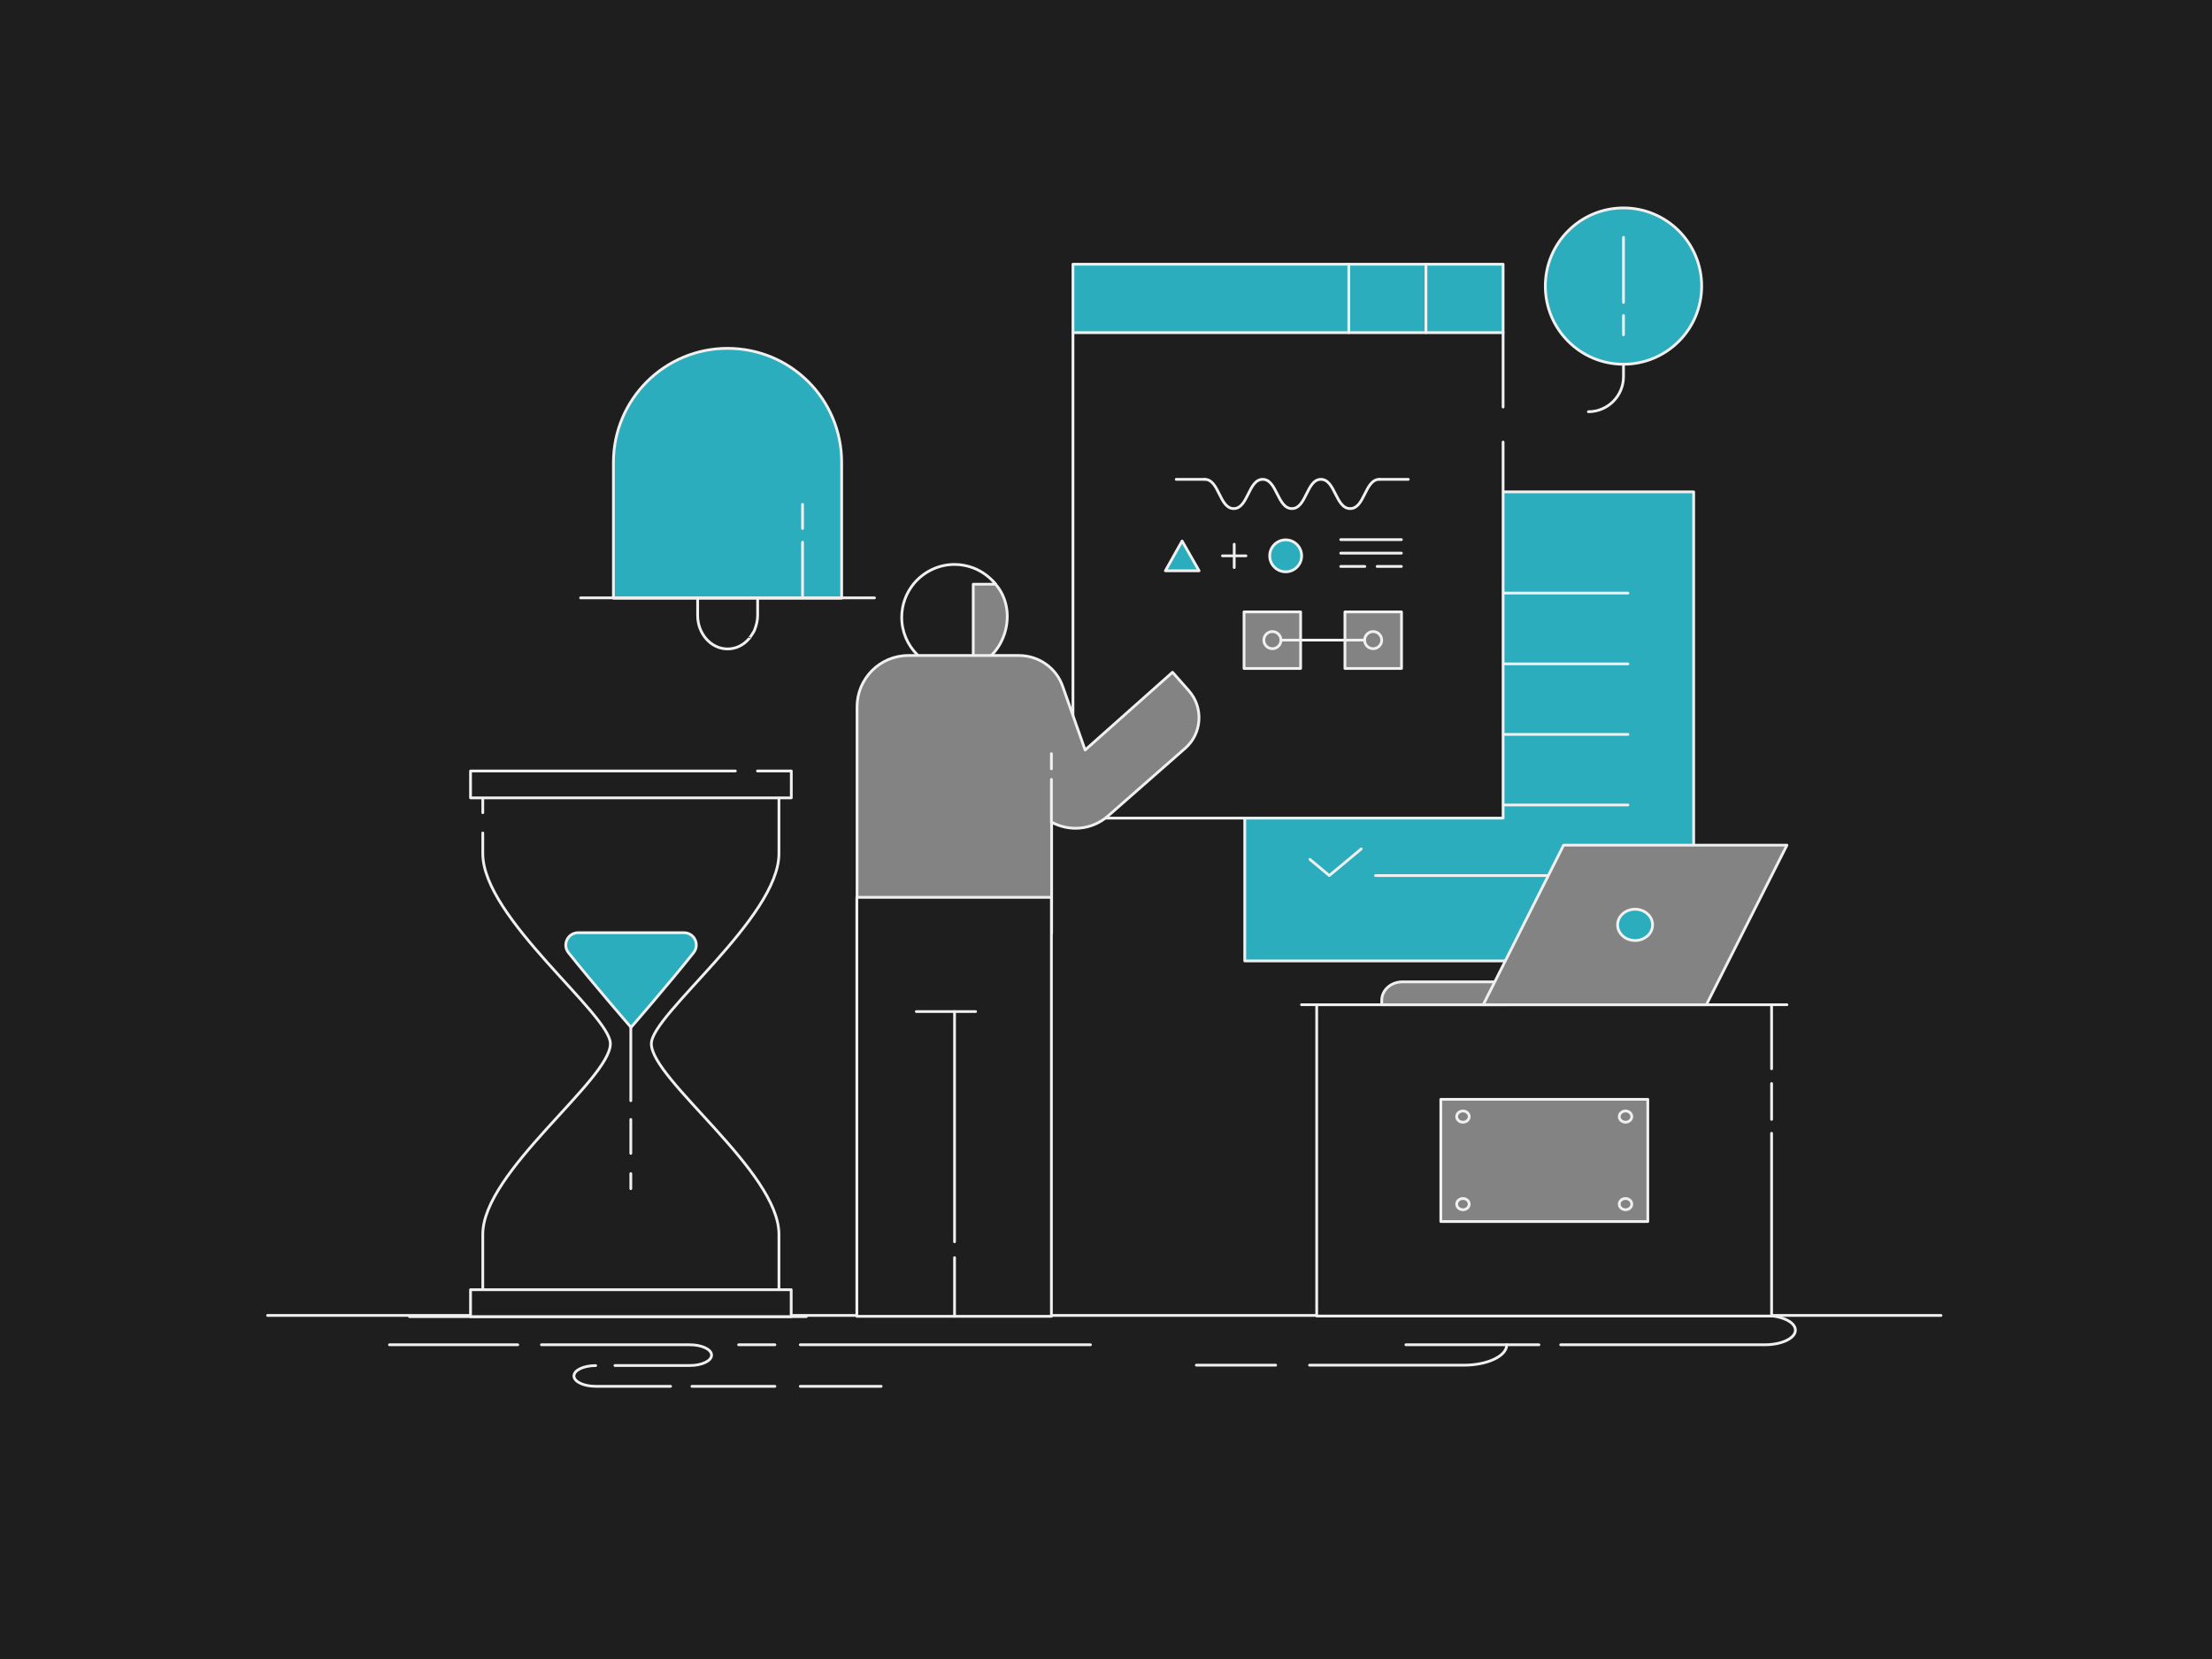
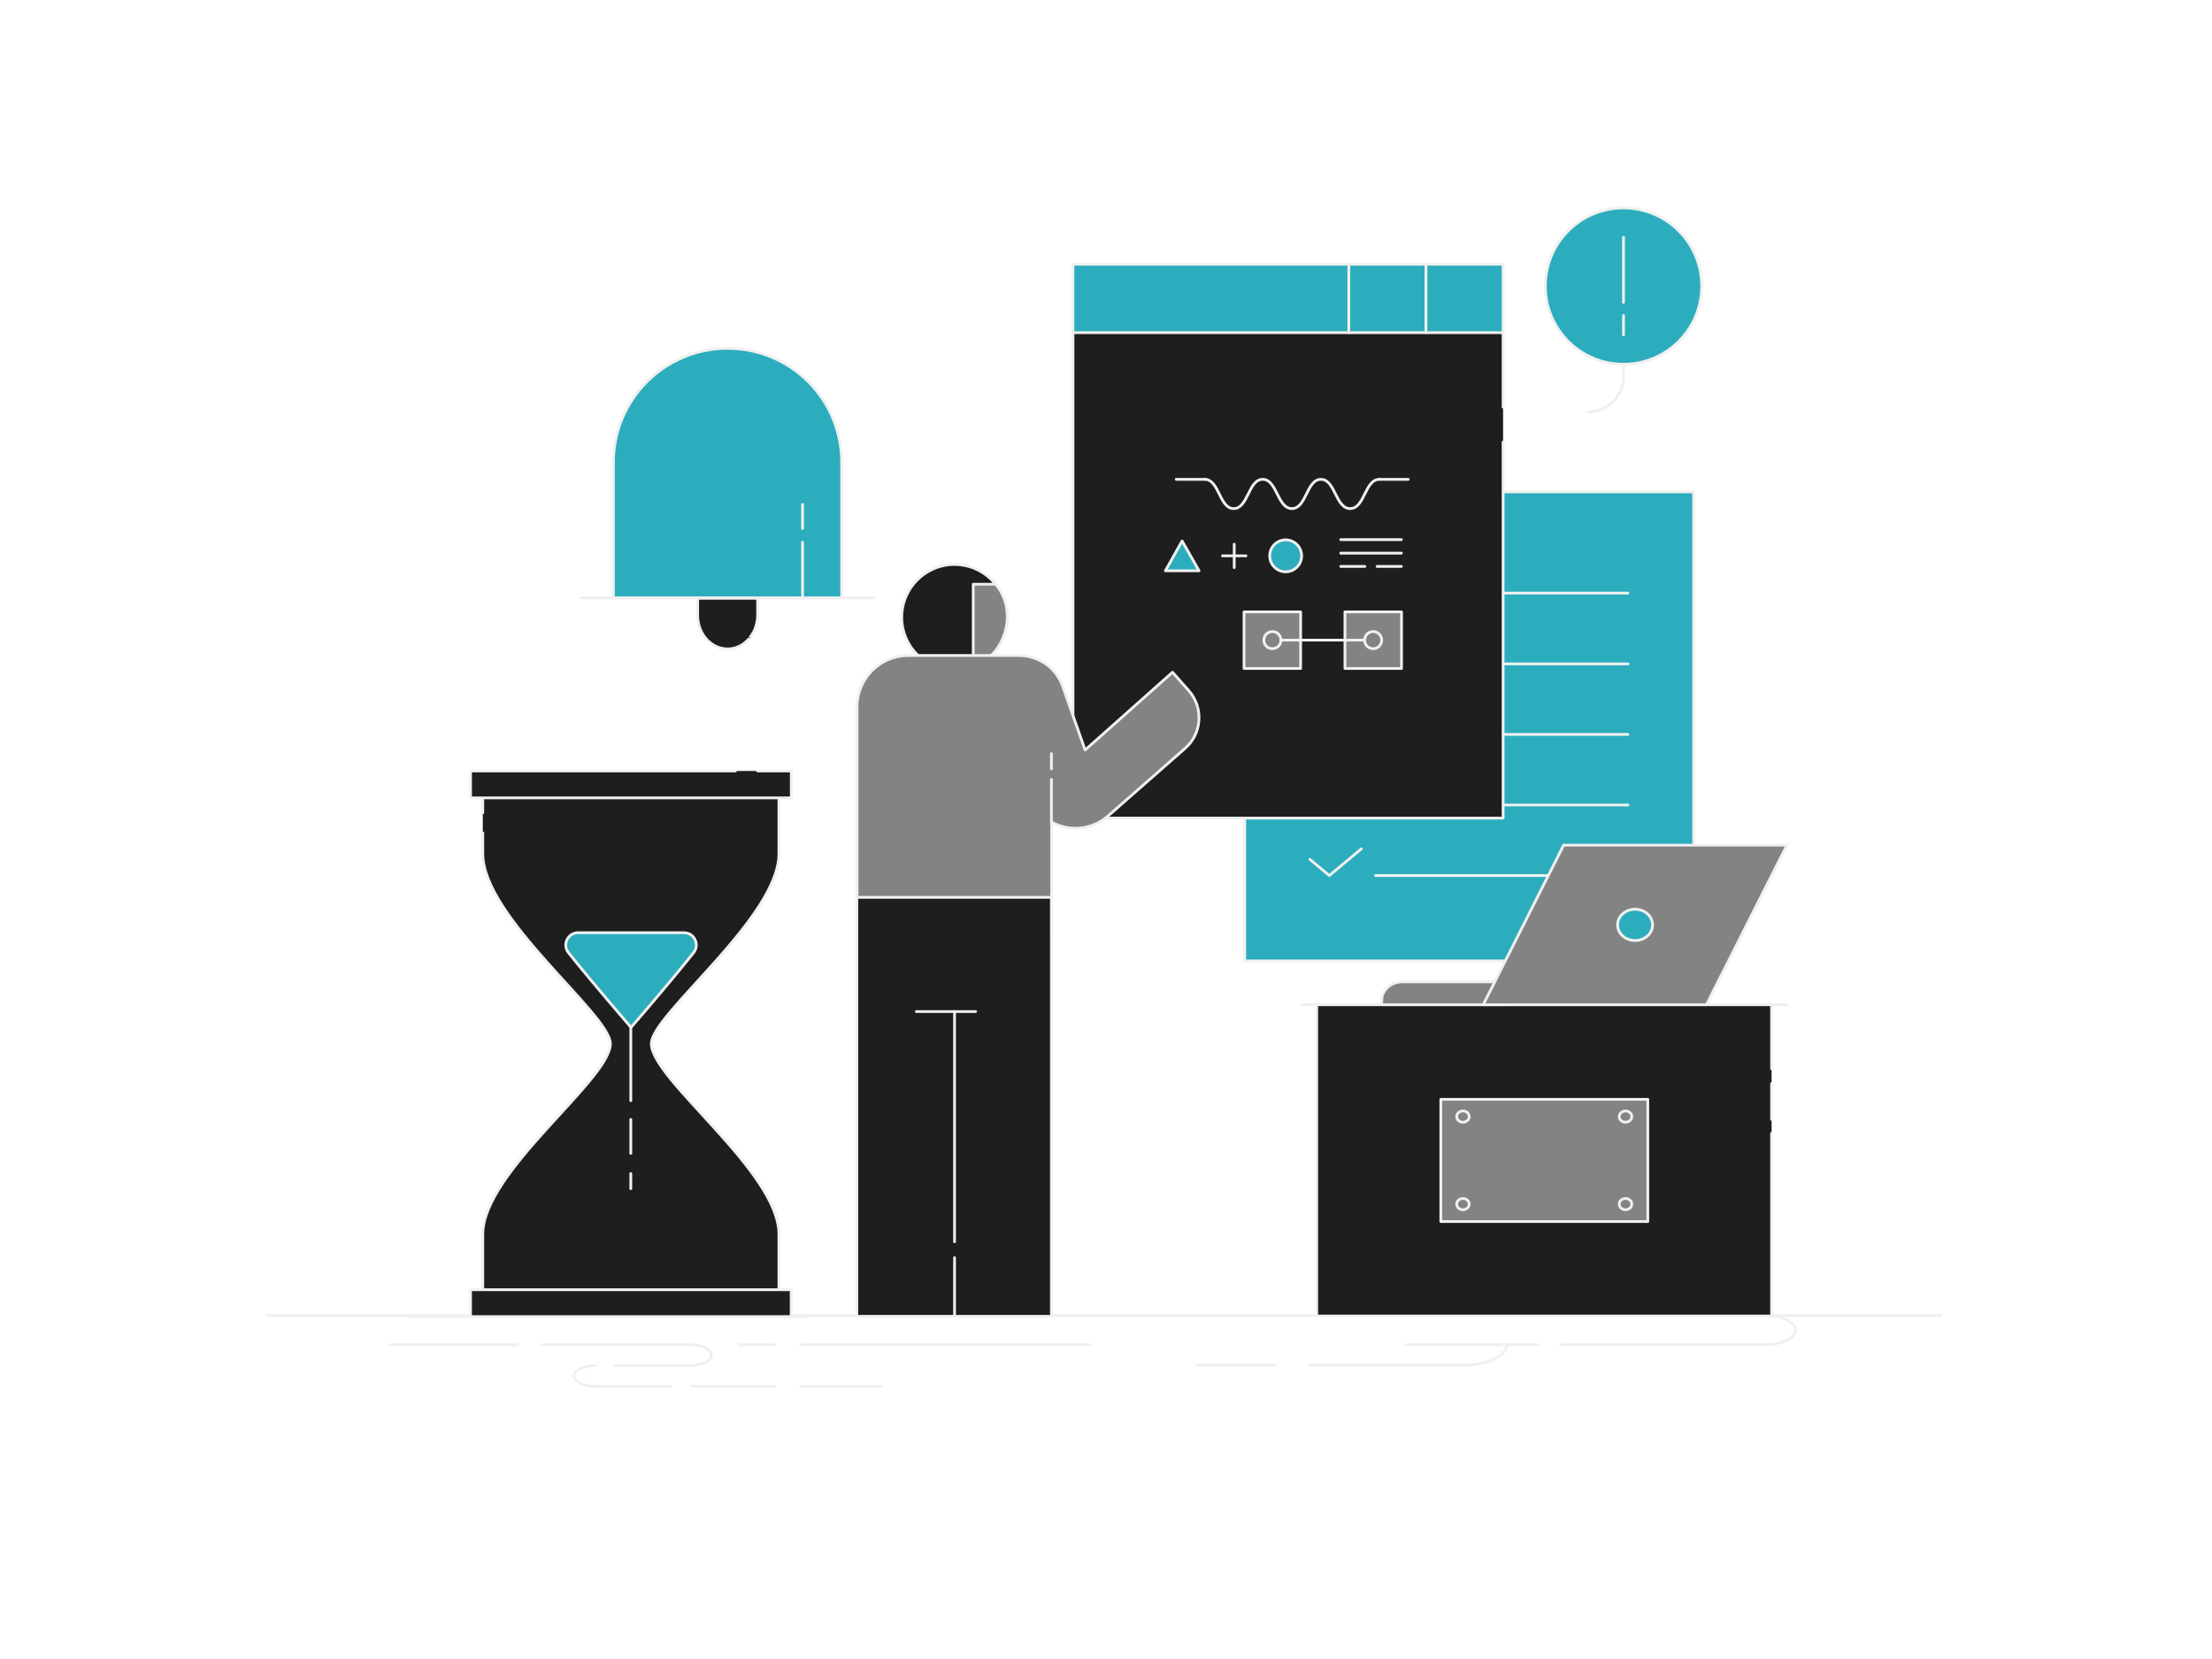
<svg xmlns="http://www.w3.org/2000/svg" height="1200" width="1600" version="1.1">
-   <rect fill="#1e1e1e" width="1600" height="1200" />
  <g>
    <path d="M193.54 951.5H478.09" stroke="#f0f0f0" stroke-width="2" stroke-linecap="round" stroke-linejoin="round" opacity="1" fill="none" />
    <path d="M494.53 951.5H683.76" stroke="#f0f0f0" stroke-width="2" stroke-linecap="round" stroke-linejoin="round" opacity="1" fill="none" />
    <path d="M1128.9 972.71H1276.47C1288.77 972.71 1298.66 968 1298.66 962.13 1298.66 956.26 1288.77 951.55 1276.47 951.55" stroke="#f0f0f0" stroke-width="2" stroke-linecap="round" stroke-linejoin="round" opacity="1" fill="none" />
    <path d="M947.23 987.47H1058.89C1075.94 987.47 1089.86 980.88 1089.86 972.71" stroke="#f0f0f0" stroke-width="2" stroke-linecap="round" stroke-linejoin="round" opacity="1" fill="none" />
    <path d="M865.33 987.47H922.72" stroke="#f0f0f0" stroke-width="2" stroke-linecap="round" stroke-linejoin="round" opacity="1" fill="none" />
    <path d="M1113.16 972.71H1016.93" stroke="#f0f0f0" stroke-width="2" stroke-linecap="round" stroke-linejoin="round" opacity="1" fill="none" />
    <path d="M788.77 972.71H578.86" stroke="#f0f0f0" stroke-width="2" stroke-linecap="round" stroke-linejoin="round" opacity="1" fill="none" />
    <path d="M560.5 972.71H534.27" stroke="#f0f0f0" stroke-width="2" stroke-linecap="round" stroke-linejoin="round" opacity="1" fill="none" />
    <path d="M374.5 972.71H281.7" stroke="#f0f0f0" stroke-width="2" stroke-linecap="round" stroke-linejoin="round" opacity="1" fill="none" />
    <path d="M391.64 972.71H498.97C507.74 972.71 514.7 976.07 514.7 980.21 514.7 984.39 507.64 987.71 498.97 987.71H444.8" stroke="#f0f0f0" stroke-width="2" stroke-linecap="round" stroke-linejoin="round" opacity="1" fill="none" />
    <path d="M485.05 1002.76H430.88C422.11 1002.76 415.15 999.39 415.15 995.26 415.15 991.08 422.21 987.76 430.88 987.76" stroke="#f0f0f0" stroke-width="2" stroke-linecap="round" stroke-linejoin="round" opacity="1" fill="none" />
    <path d="M500.48 1002.76H560.5" stroke="#f0f0f0" stroke-width="2" stroke-linecap="round" stroke-linejoin="round" opacity="1" fill="none" />
    <path d="M578.86 1002.76H637.36" stroke="#f0f0f0" stroke-width="2" stroke-linecap="round" stroke-linejoin="round" opacity="1" fill="none" />
    <path d="M700.5 951.5H1403.97" stroke="#f0f0f0" stroke-width="2" stroke-linecap="round" stroke-linejoin="round" opacity="1" fill="none" />
  </g>
  <g>
    <path d="M545.84 455.6C547.01 452.48 548.02 448.98 548.02 445.24V428.18H504.63V445.16C504.63 458.56 514.37 469.39 526.29 469.39 532.37 469.39 537.82 466.58 541.64 462.14 541.71 462.22 545.22 457.39 545.84 455.6Z" fill="#1e1e1e" stroke="#f0f0f0" stroke-width="2" stroke-linecap="round" stroke-linejoin="round" opacity="1" />
    <path d="M526.21 251.97C480.64 251.97 443.71 288.97 443.71 334.46V432.7H608.79V334.46C608.79 288.74 571.94 251.97 526.21 251.97Z" fill="#2cadbd" stroke="#f0f0f0" stroke-width="2" stroke-linecap="round" stroke-linejoin="round" opacity="1" />
    <path d="M419.96 432.46H632.54" stroke="#f0f0f0" stroke-width="2" stroke-linecap="round" stroke-linejoin="round" opacity="1" fill="none" />
    <path d="M580.51 432.46V392.19" stroke="#f0f0f0" stroke-width="2" stroke-linecap="round" stroke-linejoin="round" opacity="1" fill="none" />
    <path d="M580.51 382.29V364.84" stroke="#f0f0f0" stroke-width="2" stroke-linecap="round" stroke-linejoin="round" opacity="1" fill="none" />
  </g>
  <g>
    <path d="M1174.32 263.47C1143.09 263.47 1117.78 238.16 1117.78 206.93 1117.78 175.71 1143.09 150.4 1174.32 150.4 1205.55 150.4 1230.86 175.71 1230.86 206.93 1230.86 238.16 1205.55 263.47 1174.32 263.47Z" fill="#2cadbd" stroke="#f0f0f0" stroke-width="2" stroke-linecap="round" stroke-linejoin="round" opacity="1" />
    <path d="M1174.32 263.47V272.39C1174.32 286.41 1162.94 297.8 1148.92 297.8" stroke="#f0f0f0" stroke-width="2" stroke-linecap="round" stroke-linejoin="round" opacity="1" fill="none" />
    <path d="M1174.32 242.17V228.24" stroke="#f0f0f0" stroke-width="2" stroke-linecap="round" stroke-linejoin="round" opacity="1" fill="none" />
    <path d="M1174.32 218.77V171.7" stroke="#f0f0f0" stroke-width="2" stroke-linecap="round" stroke-linejoin="round" opacity="1" fill="none" />
  </g>
  <g>
    <path d="M900.36 405.45V355.79H1225.08V695.07H900.36V452.38" fill="#2cadbd" opacity="1" stroke-width="2" stroke="none" />
    <path d="M900.36 405.45V355.79H1225.08V695.07H900.36V452.38" stroke="#f0f0f0" stroke-width="2" stroke-linecap="round" stroke-linejoin="round" opacity="1" fill="none" />
    <path d="M900.36 418.19V440.12" stroke="#f0f0f0" stroke-width="2" stroke-linecap="round" stroke-linejoin="round" opacity="1" fill="none" />
    <path d="M947.51 417.39L961.51 429 984.65 409.81" stroke="#f0f0f0" stroke-width="2" stroke-linecap="round" stroke-linejoin="round" opacity="1" fill="none" />
    <path d="M994.96 429H1177.54" stroke="#f0f0f0" stroke-width="2" stroke-linecap="round" stroke-linejoin="round" opacity="1" fill="none" />
    <path d="M947.51 468.58L961.51 480.2 984.65 460.84" stroke="#f0f0f0" stroke-width="2" stroke-linecap="round" stroke-linejoin="round" opacity="1" fill="none" />
    <path d="M994.96 480.2H1177.54" stroke="#f0f0f0" stroke-width="2" stroke-linecap="round" stroke-linejoin="round" opacity="1" fill="none" />
    <path d="M947.51 519.62L961.51 531.23 984.65 511.88" stroke="#f0f0f0" stroke-width="2" stroke-linecap="round" stroke-linejoin="round" opacity="1" fill="none" />
    <path d="M1078.86 531.23H1177.54" stroke="#f0f0f0" stroke-width="2" stroke-linecap="round" stroke-linejoin="round" opacity="1" fill="none" />
    <path d="M994.96 531.23H1061.36" stroke="#f0f0f0" stroke-width="2" stroke-linecap="round" stroke-linejoin="round" opacity="1" fill="none" />
    <path d="M947.51 570.66L961.51 582.27 984.65 562.84" stroke="#f0f0f0" stroke-width="2" stroke-linecap="round" stroke-linejoin="round" opacity="1" fill="none" />
    <path d="M994.96 582.27H1177.54" stroke="#f0f0f0" stroke-width="2" stroke-linecap="round" stroke-linejoin="round" opacity="1" fill="none" />
    <path d="M947.51 621.62L961.51 633.31 984.65 614.04" stroke="#f0f0f0" stroke-width="2" stroke-linecap="round" stroke-linejoin="round" opacity="1" fill="none" />
    <path d="M1144.48 633.31H1177.54" stroke="#f0f0f0" stroke-width="2" stroke-linecap="round" stroke-linejoin="round" opacity="1" fill="none" />
    <path d="M994.96 633.31H1127.76" stroke="#f0f0f0" stroke-width="2" stroke-linecap="round" stroke-linejoin="round" opacity="1" fill="none" />
  </g>
  <g>
    <path d="M1087.23 319.75V591.77H776.1V240.6L784.29 224.49H1076.16L1087.23 240.6V294.42" fill="#1e1e1e" opacity="1" stroke-width="2" stroke="none" />
    <path d="M1087.23 319.75V591.77H776.1V240.6L784.29 224.49H1076.16L1087.23 240.6V294.42" stroke="#f0f0f0" stroke-width="2" stroke-linecap="round" stroke-linejoin="round" opacity="1" fill="none" />
    <path d="M1059.33 191.11H1031.43 776.1V240.6H1031.43 1059.33 1087.23V191.11H1059.33Z" fill="#2cadbd" stroke="#f0f0f0" stroke-width="2" stroke-linecap="round" stroke-linejoin="round" opacity="1" />
    <path d="M975.62 240.6V191.11" stroke="#f0f0f0" stroke-width="2" stroke-linecap="round" stroke-linejoin="round" opacity="1" fill="none" />
    <path d="M1031.43 191.11V240.6" stroke="#f0f0f0" stroke-width="2" stroke-linecap="round" stroke-linejoin="round" opacity="1" fill="none" />
  </g>
  <g>
    <path d="M349.21 587.87V573.09H563.43V617.43C563.43 663.82 471.14 733.77 471.14 754.95 471.14 780.9 563.43 847.24 563.43 892.81V937.14H349.21V892.81C349.21 847.4 441.5 780.98 441.5 754.95 441.5 733.77 349.21 663.82 349.21 617.43V602.49" fill="#1e1e1e" opacity="1" stroke-width="2" stroke="none" />
    <path d="M349.21 587.87V573.09H563.43V617.43C563.43 663.82 471.14 733.77 471.14 754.95 471.14 780.9 563.43 847.24 563.43 892.81V937.14H349.21V892.81C349.21 847.4 441.5 780.98 441.5 754.95 441.5 733.77 349.21 663.82 349.21 617.43V602.49" stroke="#f0f0f0" stroke-width="2" stroke-linecap="round" stroke-linejoin="round" opacity="1" fill="none" />
    <path d="M296.18 952.33H583.21" stroke="#f0f0f0" stroke-width="2" stroke-linecap="round" stroke-linejoin="round" opacity="1" fill="none" />
    <path d="M547.91 557.66H572.37V577.12H340.35V557.66H531.9" fill="#1e1e1e" opacity="1" stroke-width="2" stroke="none" />
    <path d="M547.91 557.66H572.37V577.12H340.35V557.66H531.9" stroke="#f0f0f0" stroke-width="2" stroke-linecap="round" stroke-linejoin="round" opacity="1" fill="none" />
    <path d="M572.29 932.87H340.35V952.33H572.29V932.87Z" fill="#1e1e1e" stroke="#f0f0f0" stroke-width="2" stroke-linecap="round" stroke-linejoin="round" opacity="1" />
    <path d="M418.18 674.66C410.71 674.66 406.52 683.36 411.2 689.11 428.61 711.03 456.44 743.13 456.44 743.13 456.44 743.13 484.28 711.11 501.68 689.11 506.36 683.19 502.18 674.66 494.7 674.66H418.18Z" fill="#2cadbd" stroke="#f0f0f0" stroke-width="2" stroke-linecap="round" stroke-linejoin="round" opacity="1" />
    <path d="M456.28 743.13V796.17" stroke="#f0f0f0" stroke-width="2" stroke-linecap="round" stroke-linejoin="round" opacity="1" fill="none" />
    <path d="M456.28 809.72V834.27" stroke="#f0f0f0" stroke-width="2" stroke-linecap="round" stroke-linejoin="round" opacity="1" fill="none" />
    <path d="M456.28 848.88V859.8" stroke="#f0f0f0" stroke-width="2" stroke-linecap="round" stroke-linejoin="round" opacity="1" fill="none" />
  </g>
  <g>
    <path d="M1281.44 819.73V951.9L952.41 951.9V726.74H1281.44V773.08" fill="#1e1e1e" opacity="1" stroke-width="2" stroke="none" />
    <path d="M1281.44 819.73V951.9L952.41 951.9V726.74H1281.44V773.08" stroke="#f0f0f0" stroke-width="2" stroke-linecap="round" stroke-linejoin="round" opacity="1" fill="none" />
    <path d="M941.42 726.74H1292.54" stroke="#f0f0f0" stroke-width="2" stroke-linecap="round" stroke-linejoin="round" opacity="1" fill="none" />
    <path d="M1281.44 783.75V809.7" stroke="#f0f0f0" stroke-width="2" stroke-linecap="round" stroke-linejoin="round" opacity="1" fill="none" />
    <path d="M1042.19 795.18L1191.9 795.18V883.57H1042.19V795.18Z" fill="#838383" stroke="#f0f0f0" stroke-width="2" stroke-linecap="round" stroke-linejoin="round" opacity="1" />
    <path d="M1058.18 811.72C1055.68 811.72 1053.65 809.91 1053.65 807.67 1053.65 805.43 1055.68 803.61 1058.18 803.61 1060.69 803.61 1062.72 805.43 1062.72 807.67 1062.72 809.91 1060.69 811.72 1058.18 811.72Z" fill="#838383" stroke="#f0f0f0" stroke-width="2" stroke-linecap="round" stroke-linejoin="round" opacity="1" />
    <path d="M1058.18 875.03C1055.68 875.03 1053.65 873.22 1053.65 870.98 1053.65 868.73 1055.68 866.92 1058.18 866.92 1060.69 866.92 1062.72 868.73 1062.72 870.98 1062.72 873.22 1060.69 875.03 1058.18 875.03Z" fill="#838383" stroke="#f0f0f0" stroke-width="2" stroke-linecap="round" stroke-linejoin="round" opacity="1" />
    <path d="M1175.78 811.72C1173.27 811.72 1171.24 809.91 1171.24 807.67 1171.24 805.43 1173.27 803.61 1175.78 803.61 1178.29 803.61 1180.32 805.43 1180.32 807.67 1180.32 809.91 1178.29 811.72 1175.78 811.72Z" fill="#838383" stroke="#f0f0f0" stroke-width="2" stroke-linecap="round" stroke-linejoin="round" opacity="1" />
    <path d="M1175.78 875.03C1173.27 875.03 1171.24 873.22 1171.24 870.98 1171.24 868.73 1173.27 866.92 1175.78 866.92 1178.29 866.92 1180.32 868.73 1180.32 870.98 1180.32 873.22 1178.29 875.03 1175.78 875.03Z" fill="#838383" stroke="#f0f0f0" stroke-width="2" stroke-linecap="round" stroke-linejoin="round" opacity="1" />
    <path d="M1098.06 710.2H1014.37C1006.13 710.2 999.45 716.17 999.45 723.54V726.74H1089.82L1098.06 710.2Z" fill="#838383" stroke="#f0f0f0" stroke-width="2" stroke-linecap="round" stroke-linejoin="round" opacity="1" />
    <path d="M1292.54 611.33H1131.01L1072.87 726.74H1234.28L1292.54 611.33Z" fill="#838383" stroke="#f0f0f0" stroke-width="2" stroke-linecap="round" stroke-linejoin="round" opacity="1" />
    <path d="M1182.71 680.3C1175.72 680.3 1170.05 675.23 1170.05 668.99 1170.05 662.74 1175.72 657.67 1182.71 657.67 1189.69 657.67 1195.36 662.74 1195.36 668.99 1195.36 675.23 1189.69 680.3 1182.71 680.3Z" fill="#2cadbd" stroke="#f0f0f0" stroke-width="2" stroke-linecap="round" stroke-linejoin="round" opacity="1" />
  </g>
  <g>
    <path d="M871.4 346.72C881.93 346.72 881.93 367.87 892.37 367.87 902.9 367.87 902.9 346.72 913.34 346.72 923.78 346.72 923.87 367.87 934.49 367.87 945.02 367.87 945.02 346.72 955.46 346.72 965.9 346.72 965.99 367.87 976.61 367.87 987.24 367.87 987.15 346.72 997.77 346.72" stroke="#f0f0f0" stroke-width="2" stroke-linecap="round" stroke-linejoin="round" opacity="1" fill="none" />
    <path d="M850.8 346.72H871.4" stroke="#f0f0f0" stroke-width="2" stroke-linecap="round" stroke-linejoin="round" opacity="1" fill="none" />
    <path d="M997.86 346.72H1018.65" stroke="#f0f0f0" stroke-width="2" stroke-linecap="round" stroke-linejoin="round" opacity="1" fill="none" />
    <path d="M842.95 412.86L855.05 391.33 867.33 412.86H842.95Z" fill="#2cadbd" stroke="#f0f0f0" stroke-width="2" stroke-linecap="round" stroke-linejoin="round" opacity="1" />
    <path d="M929.97 413.6C936.34 413.6 941.51 408.42 941.51 402.05 941.51 395.67 936.34 390.5 929.97 390.5 923.59 390.5 918.42 395.67 918.42 402.05 918.42 408.42 923.59 413.6 929.97 413.6Z" fill="#2cadbd" stroke="#f0f0f0" stroke-width="2" stroke-linecap="round" stroke-linejoin="round" opacity="1" />
    <path d="M892.74 393.64V410.55" stroke="#f0f0f0" stroke-width="2" stroke-linecap="round" stroke-linejoin="round" opacity="1" fill="none" />
    <path d="M901.24 402.05H884.24" stroke="#f0f0f0" stroke-width="2" stroke-linecap="round" stroke-linejoin="round" opacity="1" fill="none" />
    <path d="M969.78 390.32H1013.66" stroke="#f0f0f0" stroke-width="2" stroke-linecap="round" stroke-linejoin="round" opacity="1" fill="none" />
    <path d="M969.78 400.11H1013.66" stroke="#f0f0f0" stroke-width="2" stroke-linecap="round" stroke-linejoin="round" opacity="1" fill="none" />
    <path d="M969.78 409.72H987.24" stroke="#f0f0f0" stroke-width="2" stroke-linecap="round" stroke-linejoin="round" opacity="1" fill="none" />
    <path d="M996.11 409.72H1013.66" stroke="#f0f0f0" stroke-width="2" stroke-linecap="round" stroke-linejoin="round" opacity="1" fill="none" />
    <path d="M940.77 442.6H899.85V483.52H940.77V442.6Z" fill="#838383" stroke="#f0f0f0" stroke-width="2" stroke-linecap="round" stroke-linejoin="round" opacity="1" />
    <path d="M1013.75 442.6H972.83V483.52H1013.75V442.6Z" fill="#838383" stroke="#f0f0f0" stroke-width="2" stroke-linecap="round" stroke-linejoin="round" opacity="1" />
    <path d="M920.36 469.21C923.78 469.21 926.55 466.43 926.55 463.02 926.55 459.6 923.78 456.83 920.36 456.83 916.94 456.83 914.17 459.6 914.17 463.02 914.17 466.43 916.94 469.21 920.36 469.21Z" fill="#838383" stroke="#f0f0f0" stroke-width="2" stroke-linecap="round" stroke-linejoin="round" opacity="1" />
    <path d="M993.24 469.21C996.66 469.21 999.43 466.43 999.43 463.02 999.43 459.6 996.66 456.83 993.24 456.83 989.82 456.83 987.05 459.6 987.05 463.02 987.05 466.43 989.82 469.21 993.24 469.21Z" fill="#838383" stroke="#f0f0f0" stroke-width="2" stroke-linecap="round" stroke-linejoin="round" opacity="1" />
    <path d="M926.55 463.02H987.05" stroke="#f0f0f0" stroke-width="2" stroke-linecap="round" stroke-linejoin="round" opacity="1" fill="none" />
  </g>
  <g>
    <path d="M720.12 422.57C714.06 414.5 704.28 415.12 694.49 413.88 681.6 412.48 673.68 416.67 665.75 427.23 641.52 457.06 667.77 496.05 703.97 482.22 727.58 474.3 736.74 441.68 720.12 422.57Z" fill="#838383" stroke="#f0f0f0" stroke-width="2" stroke-linecap="round" stroke-linejoin="round" opacity="1" />
    <path d="M703.97 410.77C699.77 409.22 695.27 408.28 690.45 408.28 678.49 408.28 667.77 413.88 660.78 422.42 655.5 428.94 652.24 437.33 652.24 446.5 652.24 467.62 669.33 484.71 690.45 484.71 695.27 484.71 699.77 483.78 703.97 482.22V422.57H720.12C715.93 417.29 710.34 413.25 703.97 410.77Z" fill="#1e1e1e" stroke="#f0f0f0" stroke-width="2" stroke-linecap="round" stroke-linejoin="round" opacity="1" />
    <path d="M848.12 486.26L784.9 542.49 768.74 496.67C764.08 483 751.19 474.15 737.05 474.15H716.39 664.36 657.06C636.4 474.15 619.93 490.92 619.93 511.27V674.99H760.66V594.69C773.25 601.52 789.4 600.74 801.52 590.18L857.28 541.25C869.55 530.53 870.64 511.74 859.92 499.62L848.12 486.26Z" fill="#838383" stroke="#f0f0f0" stroke-width="2" stroke-linecap="round" stroke-linejoin="round" opacity="1" />
    <path d="M690.14 649.05H673.21 619.78V952.11H673.21 690.14 760.51V649.05H690.14Z" fill="#1e1e1e" stroke="#f0f0f0" stroke-width="2" stroke-linecap="round" stroke-linejoin="round" opacity="1" />
    <path d="M760.51 594.84V563.77" stroke="#f0f0f0" stroke-width="2" stroke-linecap="round" stroke-linejoin="round" opacity="1" fill="none" />
    <path d="M760.51 556.16V545.13" stroke="#f0f0f0" stroke-width="2" stroke-linecap="round" stroke-linejoin="round" opacity="1" fill="none" />
    <path d="M690.45 898.21V731.69" stroke="#f0f0f0" stroke-width="2" stroke-linecap="round" stroke-linejoin="round" opacity="1" fill="none" />
    <path d="M690.45 952.11V909.7" stroke="#f0f0f0" stroke-width="2" stroke-linecap="round" stroke-linejoin="round" opacity="1" fill="none" />
    <path d="M662.8 731.69H705.68" stroke="#f0f0f0" stroke-width="2" stroke-linecap="round" stroke-linejoin="round" opacity="1" fill="none" />
  </g>
</svg>
